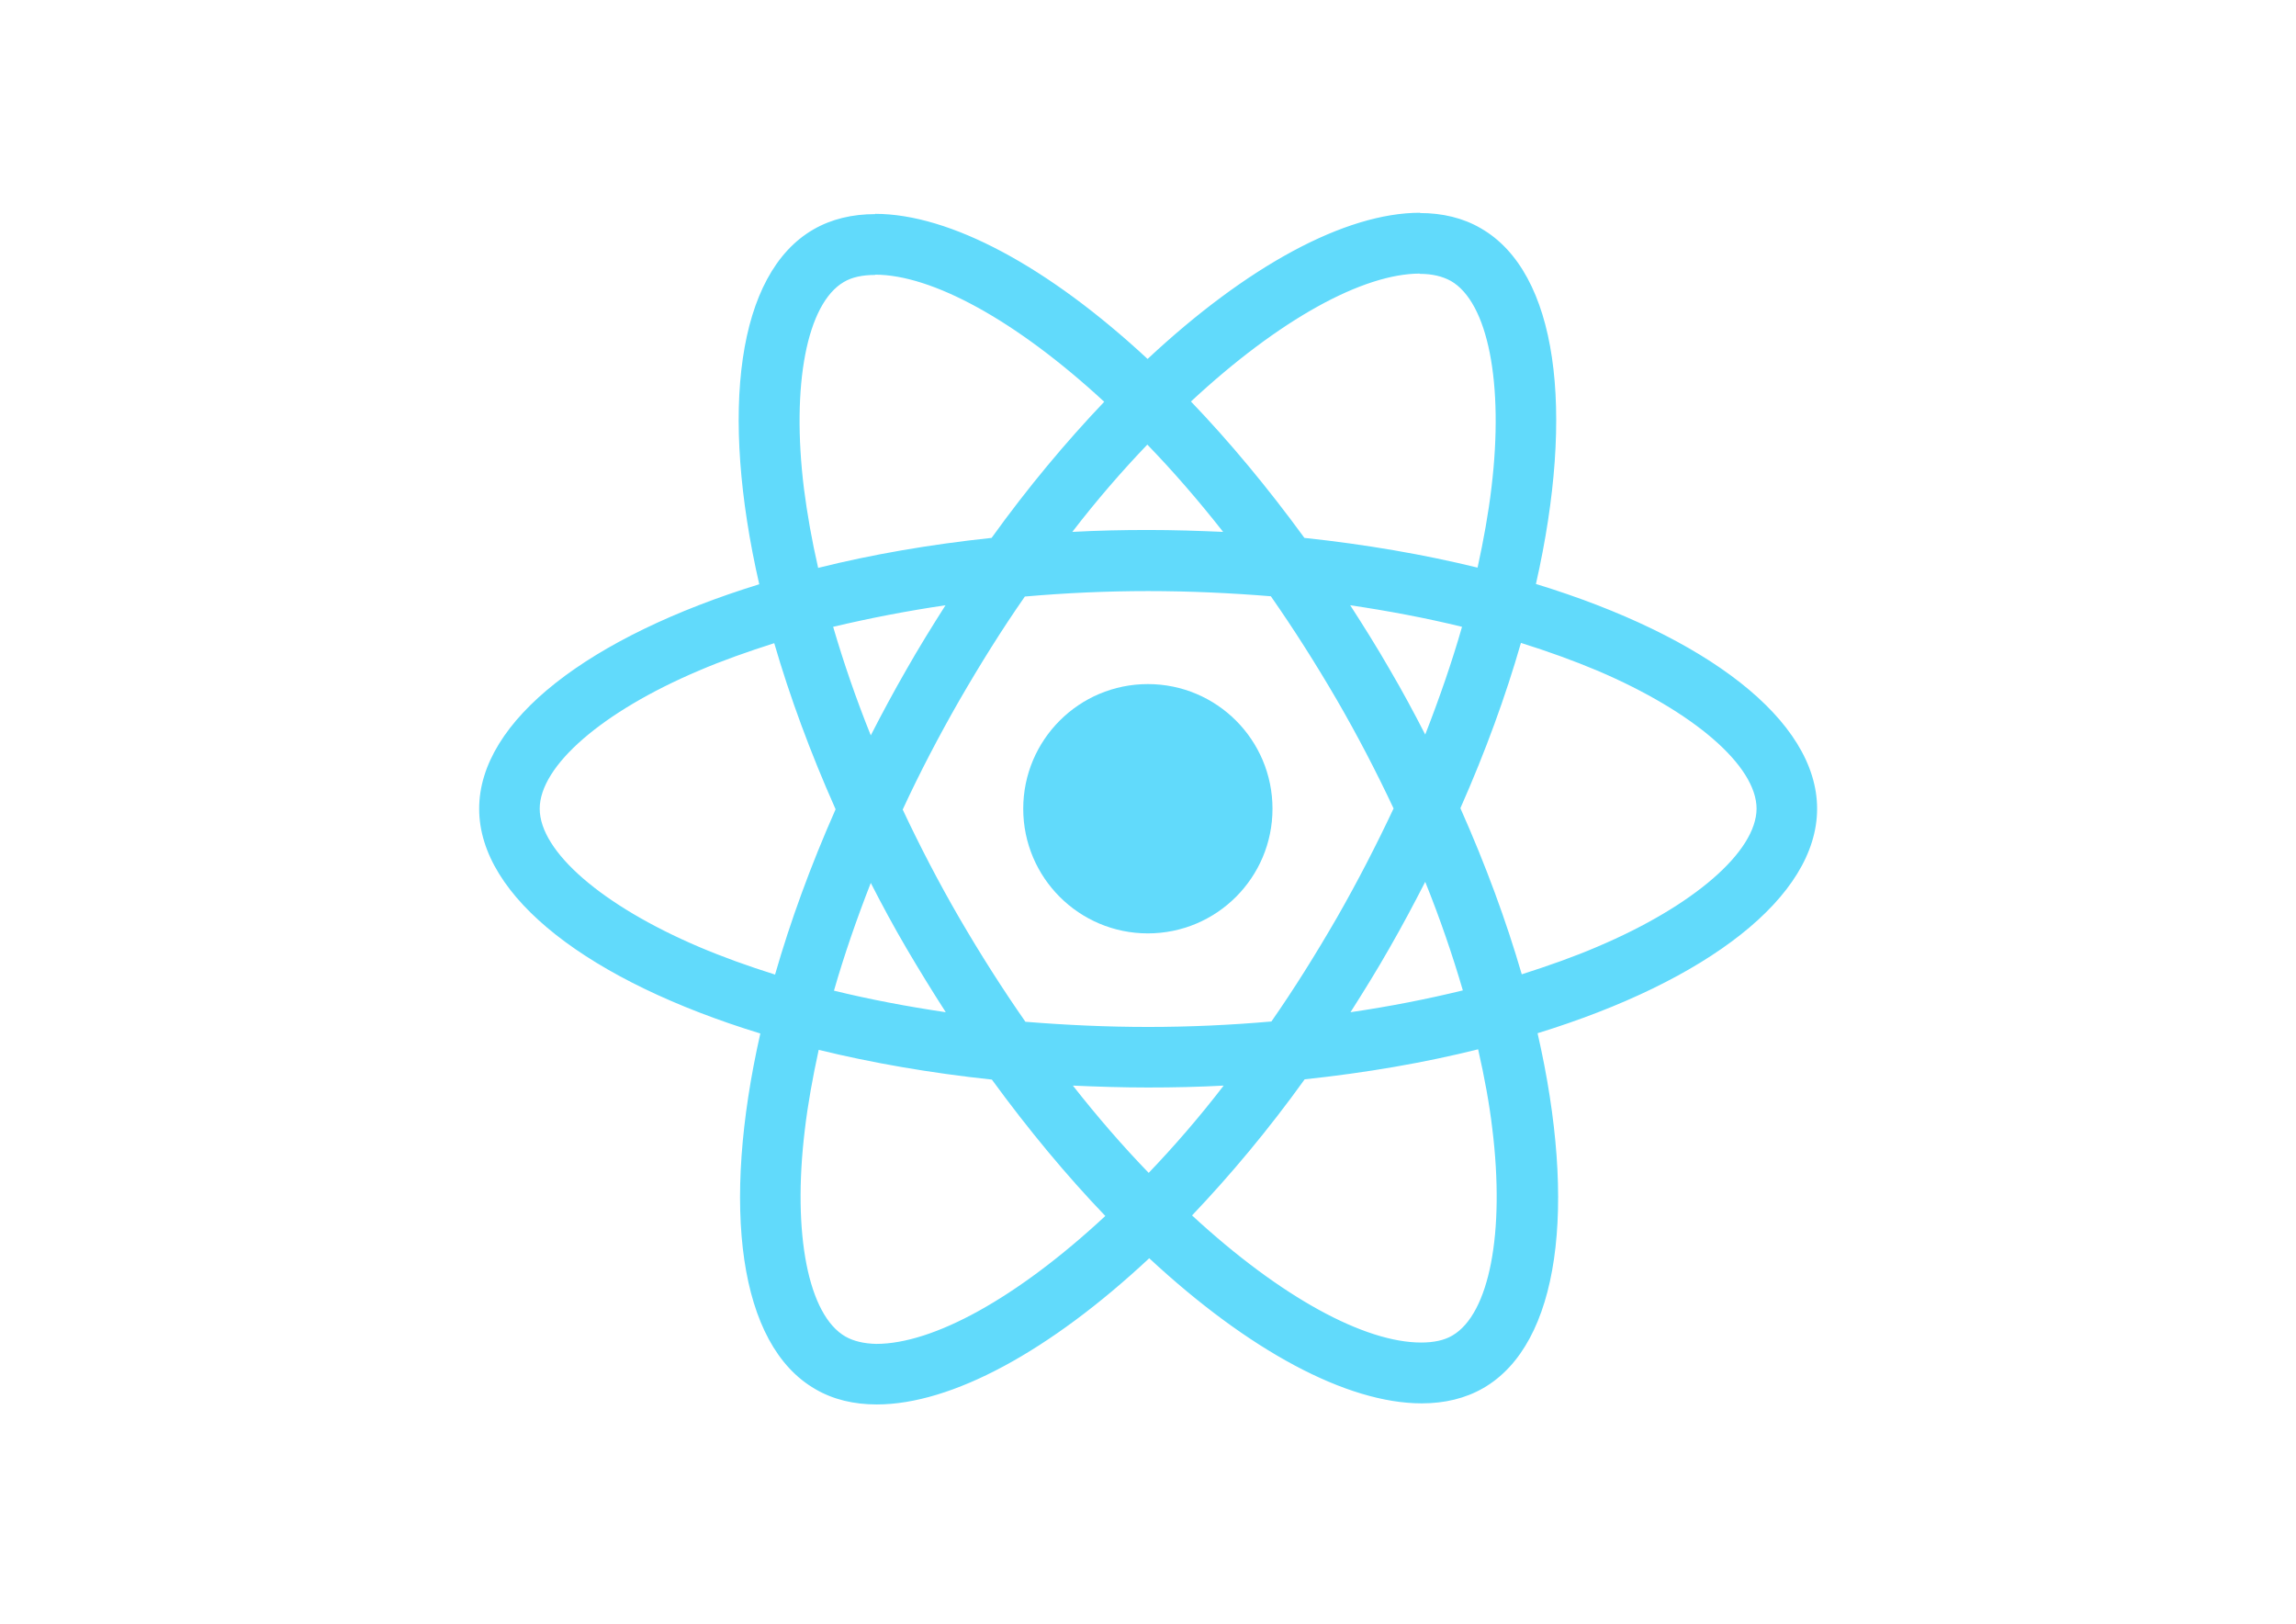
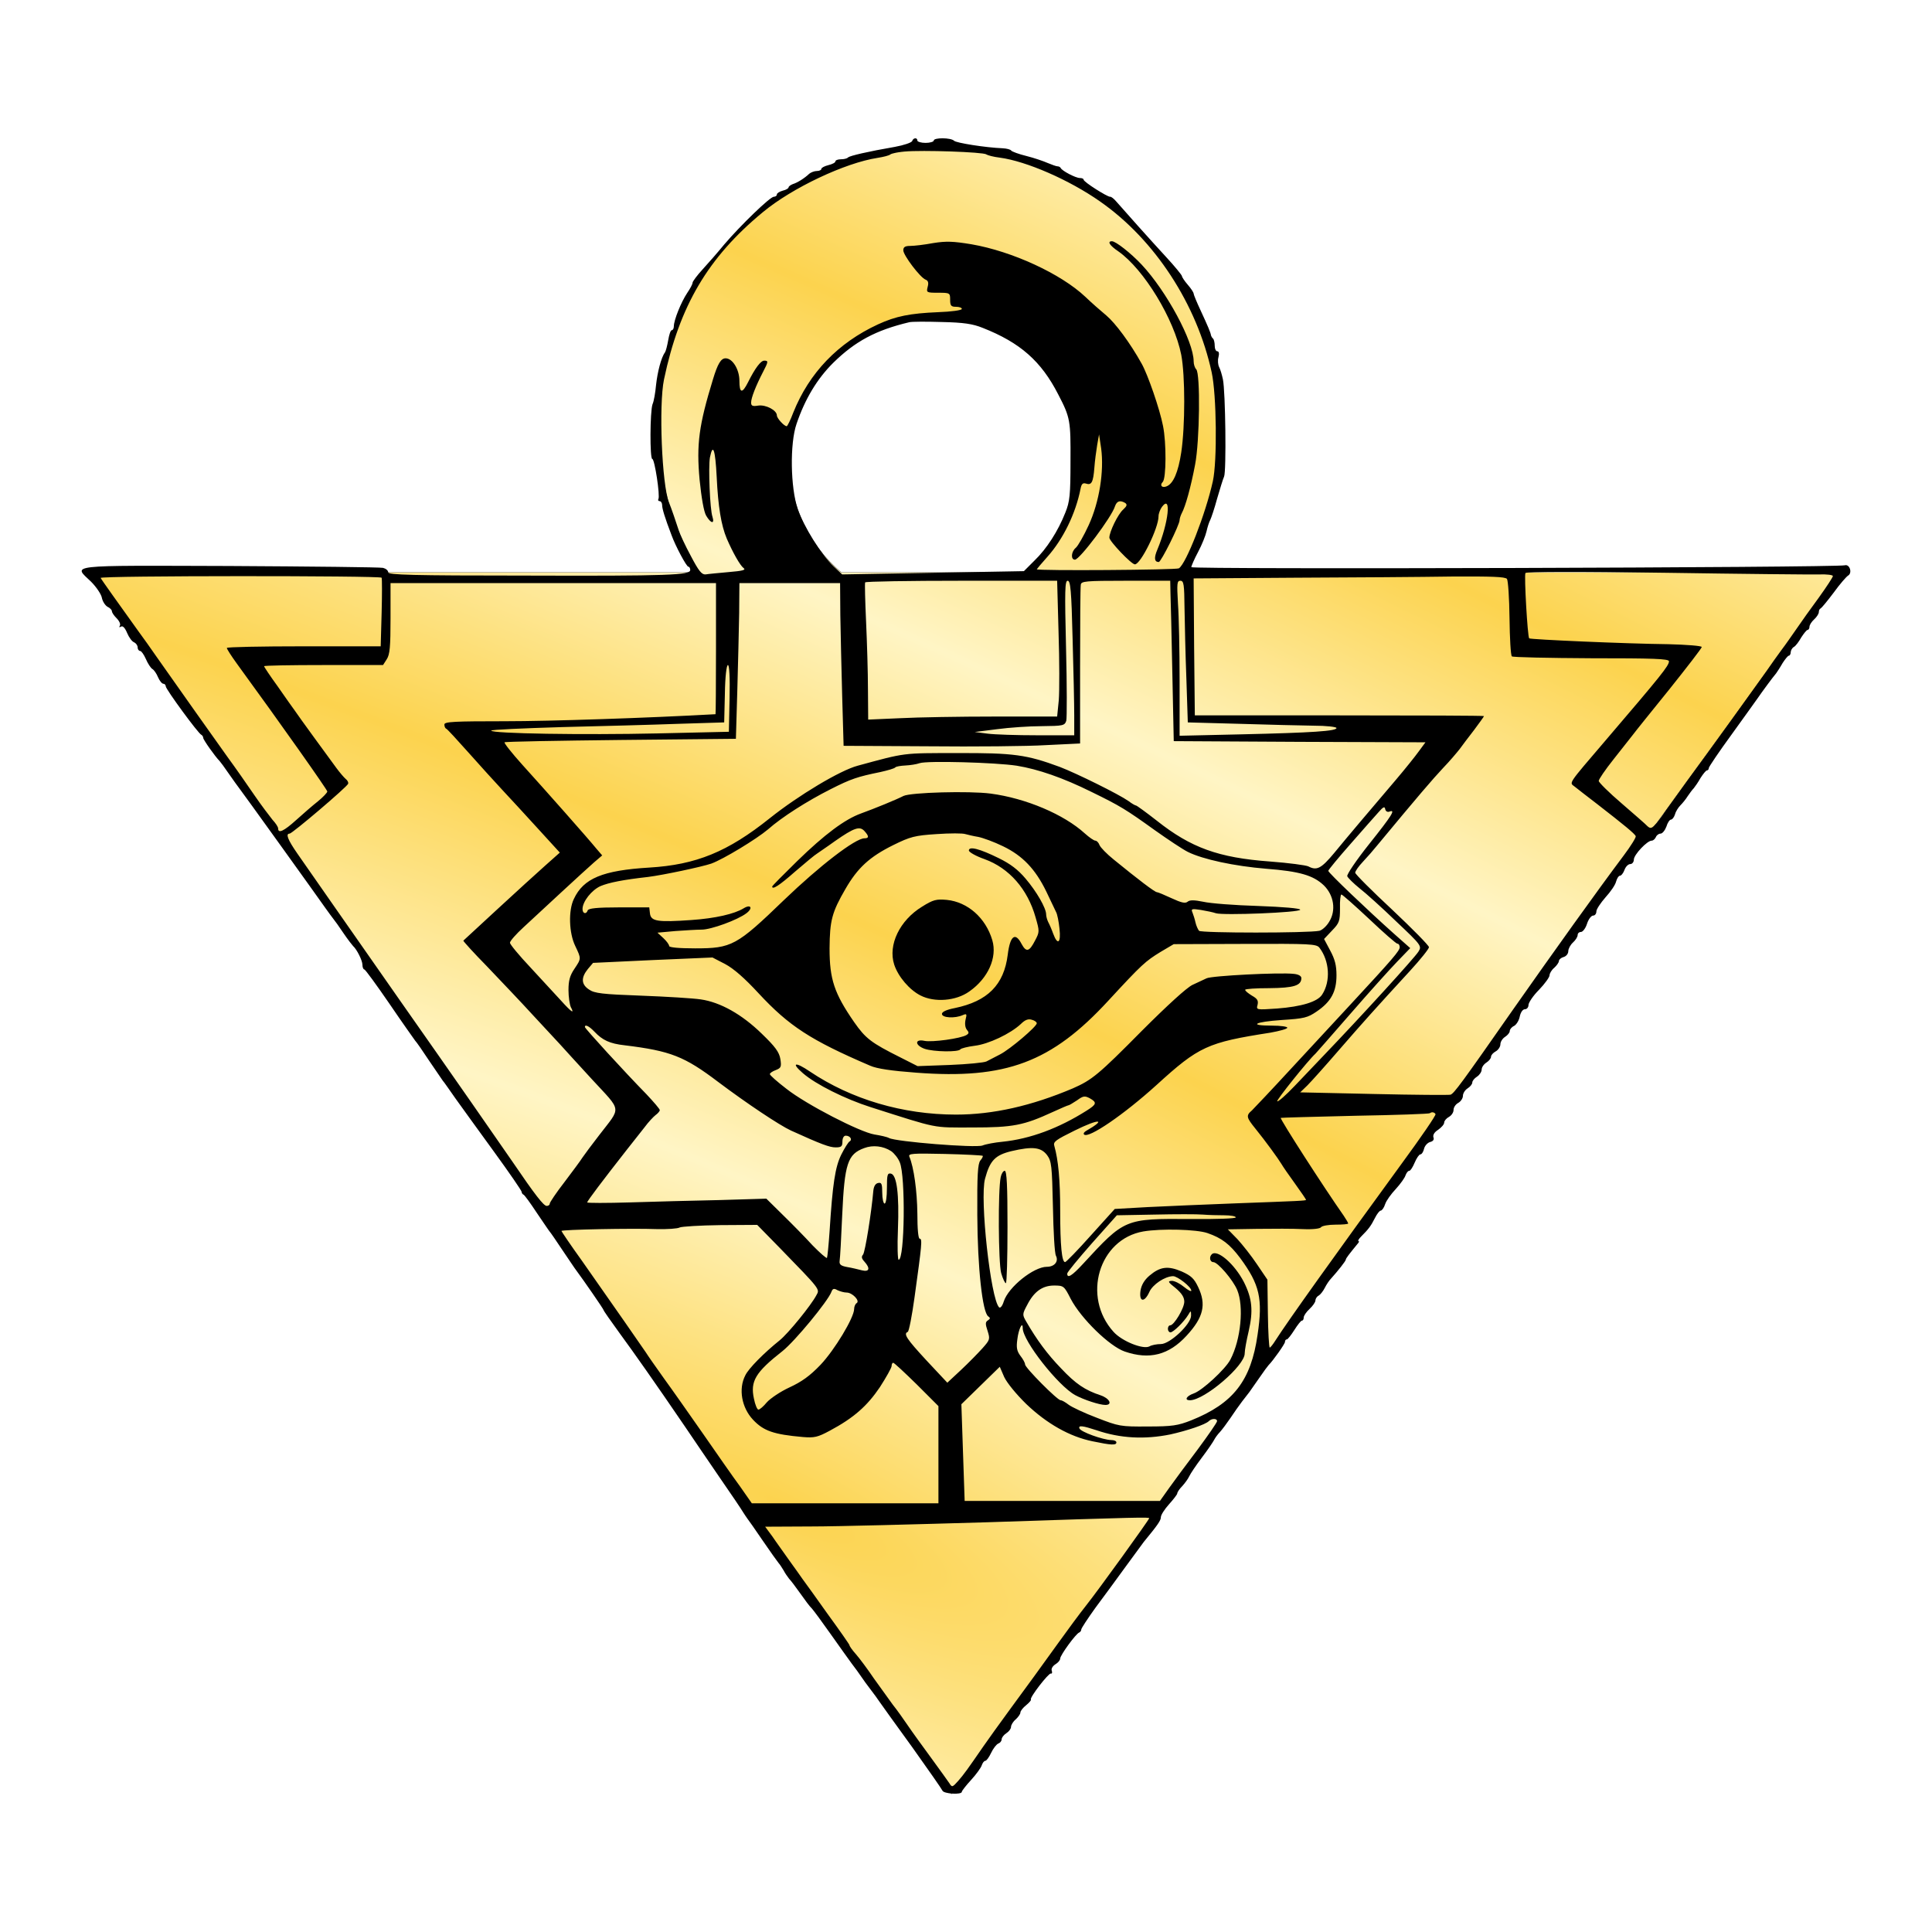
- <svg xmlns="http://www.w3.org/2000/svg" viewBox="0 0 841.9 595.3">
-   <g fill="#61DAFB">
-     <path d="M666.3 296.5c0-32.5-40.7-63.3-103.1-82.4 14.4-63.6 8-114.2-20.2-130.4-6.5-3.8-14.1-5.6-22.4-5.6v22.3c4.6 0 8.3.9 11.4 2.6 13.6 7.8 19.5 37.5 14.9 75.7-1.1 9.4-2.9 19.3-5.1 29.4-19.6-4.8-41-8.5-63.5-10.9-13.5-18.5-27.5-35.3-41.6-50 32.6-30.3 63.2-46.9 84-46.9V78c-27.5 0-63.5 19.6-99.9 53.6-36.4-33.8-72.4-53.2-99.9-53.2v22.3c20.7 0 51.4 16.5 84 46.6-14 14.7-28 31.4-41.3 49.9-22.6 2.4-44 6.1-63.6 11-2.3-10-4-19.7-5.2-29-4.7-38.2 1.1-67.9 14.6-75.8 3-1.8 6.9-2.6 11.5-2.6V78.5c-8.4 0-16 1.8-22.6 5.6-28.1 16.2-34.4 66.7-19.9 130.1-62.2 19.2-102.7 49.9-102.7 82.3 0 32.5 40.7 63.3 103.1 82.4-14.4 63.6-8 114.2 20.2 130.4 6.5 3.8 14.1 5.6 22.5 5.6 27.5 0 63.5-19.6 99.9-53.6 36.4 33.8 72.4 53.2 99.9 53.2 8.4 0 16-1.8 22.6-5.6 28.1-16.2 34.4-66.7 19.9-130.1 62-19.1 102.5-49.9 102.5-82.3zm-130.2-66.7c-3.7 12.9-8.3 26.2-13.5 39.5-4.1-8-8.4-16-13.1-24-4.6-8-9.5-15.8-14.4-23.4 14.2 2.1 27.9 4.7 41 7.9zm-45.8 106.5c-7.8 13.5-15.8 26.3-24.1 38.2-14.9 1.3-30 2-45.2 2-15.1 0-30.2-.7-45-1.9-8.3-11.9-16.4-24.6-24.2-38-7.6-13.1-14.5-26.4-20.8-39.8 6.2-13.4 13.2-26.8 20.7-39.9 7.8-13.5 15.8-26.3 24.1-38.2 14.9-1.3 30-2 45.2-2 15.1 0 30.2.7 45 1.9 8.3 11.9 16.4 24.6 24.2 38 7.6 13.1 14.5 26.4 20.8 39.8-6.3 13.4-13.2 26.8-20.7 39.9zm32.3-13c5.4 13.4 10 26.8 13.8 39.8-13.1 3.2-26.9 5.9-41.2 8 4.9-7.7 9.8-15.6 14.4-23.7 4.6-8 8.9-16.1 13-24.1zM421.2 430c-9.3-9.6-18.6-20.3-27.8-32 9 .4 18.2.7 27.5.7 9.4 0 18.7-.2 27.8-.7-9 11.7-18.3 22.4-27.5 32zm-74.4-58.9c-14.2-2.1-27.9-4.7-41-7.9 3.7-12.9 8.3-26.2 13.5-39.5 4.1 8 8.4 16 13.1 24 4.7 8 9.5 15.8 14.4 23.4zM420.7 163c9.3 9.6 18.6 20.3 27.8 32-9-.4-18.2-.7-27.5-.7-9.4 0-18.7.2-27.8.7 9-11.7 18.3-22.4 27.5-32zm-74 58.9c-4.9 7.7-9.8 15.6-14.4 23.7-4.6 8-8.9 16-13 24-5.4-13.4-10-26.8-13.8-39.8 13.1-3.1 26.9-5.8 41.2-7.9zm-90.5 125.2c-35.4-15.1-58.3-34.9-58.3-50.6 0-15.7 22.9-35.6 58.3-50.6 8.6-3.7 18-7 27.7-10.1 5.7 19.6 13.2 40 22.5 60.9-9.2 20.8-16.6 41.1-22.2 60.6-9.9-3.1-19.3-6.5-28-10.2zM310 490c-13.6-7.8-19.5-37.5-14.9-75.7 1.1-9.4 2.9-19.3 5.1-29.4 19.6 4.8 41 8.5 63.5 10.9 13.5 18.5 27.5 35.3 41.6 50-32.6 30.3-63.2 46.9-84 46.9-4.5-.1-8.3-1-11.3-2.7zm237.2-76.2c4.7 38.2-1.1 67.9-14.6 75.8-3 1.8-6.9 2.6-11.5 2.6-20.7 0-51.4-16.5-84-46.6 14-14.7 28-31.4 41.3-49.9 22.6-2.4 44-6.1 63.6-11 2.3 10.1 4.1 19.8 5.2 29.1zm38.5-66.7c-8.6 3.7-18 7-27.7 10.1-5.7-19.6-13.2-40-22.5-60.9 9.2-20.8 16.6-41.1 22.2-60.6 9.9 3.1 19.3 6.5 28.1 10.2 35.4 15.1 58.3 34.9 58.3 50.6-.1 15.7-23 35.6-58.4 50.6zM320.8 78.4z" />
-     <circle cx="420.9" cy="296.5" r="45.7" />
-     <path d="M520.5 78.1z" />
+ <svg xmlns="http://www.w3.org/2000/svg" viewBox="0 0 500 500">
+   <defs>
+     <radialGradient gradientUnits="userSpaceOnUse" cx="-3612.173" cy="2773.005" r="3729.994" id="gradient-0" gradientTransform="matrix(0.137809, 0.290003, -1.176615, 0.559123, 6753.036, 735.6102)" spreadMethod="reflect">
+       <stop offset="0" style="stop-color: rgba(252, 211, 78, 1)" />
+       <stop offset="1" style="stop-color: rgb(255, 245, 197);" />
+     </radialGradient>
+   </defs>
+   <g transform="matrix(0.060597, 0, 0, -0.060597, 20.47461, 464.1892)" fill="#000000" stroke="none" style="">
+     <path d="M 55.158 5215.229 L 2649.758 5215.229 C 2537.492 5396.195 2472.109 5609.324 2472.109 5835.969 C 2472.109 6163.279 2608.881 6462.056 2825.493 6677.166 C 3043.606 6890.741 3346.376 7025.434 3678.208 7025.434 C 4010.04 7025.434 4312.86 6890.691 4530.956 6677.133 C 4639.493 6569.685 4728.359 6440.751 4789.484 6299.061 C 4819.832 6228.117 4843.678 6152.866 4859.785 6075.7 C 4867.788 6037.134 4873.944 5997.446 4878.086 5957.592 C 4880.132 5937.674 4881.7 5917.31 4882.756 5897.127 C 4883.251 5887.044 4883.647 5876.763 4883.928 5866.631 C 4884.175 5856.383 4884.307 5836.365 4884.307 5836.365 L 4884.307 5836.051 C 4883.796 5609.275 4818.38 5396.244 4706.229 5215.229 L 7515.147 5215.229 L 3725.471 -1.448 L 55.158 5215.229 Z M 3650.467 6303.649 C 3310.368 6303.649 3034.678 6027.959 3034.678 5687.859 C 3034.678 5497.982 3120.606 5328.188 3255.695 5215.229 L 4045.239 5215.229 C 4180.329 5328.188 4266.257 5497.982 4266.257 5687.859 C 4266.257 6027.959 3990.567 6303.649 3650.467 6303.649 Z" style="stroke: rgb(0, 0, 0); paint-order: fill; fill-rule: evenodd; fill: url(#gradient-0);" />
+     <path d="M 3558 7058 C 3555 7051 3522 7040 3484 7033 C 3368 7013 3292 6995 3284 6988 C 3280 6983 3266 6980 3253 6980 C 3241 6980 3230 6976 3230 6971 C 3230 6966 3217 6959 3200 6955 C 3184 6951 3170 6944 3170 6939 C 3170 6934 3161 6930 3151 6930 C 3140 6930 3125 6924 3118 6918 C 3098 6899 3068 6880 3048 6874 C 3038 6870 3030 6864 3030 6860 C 3030 6856 3019 6849 3005 6846 C 2991 6842 2980 6835 2980 6830 C 2980 6824 2974 6820 2967 6820 C 2951 6820 2824 6697 2755 6616 C 2728 6583 2686 6535 2663 6510 C 2639 6484 2620 6458 2620 6453 C 2620 6447 2610 6428 2597 6409 C 2571 6370 2540 6293 2540 6267 C 2540 6258 2536 6250 2531 6250 C 2526 6250 2520 6231 2516 6208 C 2512 6185 2506 6161 2502 6155 C 2486 6134 2470 6071 2464 6016 C 2461 5984 2455 5947 2449 5934 C 2438 5903 2437 5700 2448 5700 C 2458 5700 2482 5542 2474 5529 C 2471 5524 2474 5520 2479 5520 C 2485 5520 2490 5512 2490 5503 C 2490 5488 2501 5451 2530 5375 C 2547 5328 2594 5240 2602 5240 C 2606 5240 2610 5234 2610 5226 C 2610 5204 2522 5200 1903 5202 C 1421 5202 1320 5205 1320 5216 C 1320 5224 1310 5232 1298 5235 C 1285 5238 990 5241 642 5243 C -64 5245 -26 5250 51 5176 C 73 5154 94 5123 97 5108 C 100 5092 111 5075 121 5069 C 132 5064 140 5055 140 5050 C 140 5044 149 5031 160 5020 C 172 5008 178 4994 174 4988 C 170 4981 171 4980 179 4984 C 186 4989 196 4979 205 4957 C 213 4938 226 4920 235 4917 C 243 4913 250 4904 250 4895 C 250 4887 255 4880 261 4880 C 266 4880 277 4864 285 4846 C 293 4827 306 4807 313 4803 C 320 4799 331 4783 337 4768 C 344 4752 354 4740 360 4740 C 365 4740 370 4735 370 4729 C 370 4717 509 4527 522 4522 C 526 4520 530 4514 530 4509 C 530 4501 581 4429 600 4410 C 603 4407 621 4383 640 4355 C 659 4328 678 4301 683 4295 C 693 4283 1020 3828 1052 3782 C 1065 3764 1080 3743 1085 3737 C 1091 3730 1111 3702 1129 3675 C 1148 3647 1167 3623 1170 3620 C 1186 3606 1210 3558 1210 3540 C 1210 3529 1214 3520 1218 3520 C 1222 3520 1270 3454 1325 3374 C 1380 3293 1430 3223 1435 3216 C 1441 3210 1468 3171 1495 3130 C 1523 3089 1549 3051 1553 3045 C 1558 3040 1582 3005 1608 2968 C 1634 2932 1708 2829 1773 2740 C 1837 2652 1890 2575 1890 2570 C 1890 2566 1893 2560 1898 2558 C 1902 2557 1928 2521 1955 2480 C 1983 2439 2007 2403 2010 2400 C 2013 2397 2038 2361 2065 2320 C 2093 2279 2118 2241 2123 2235 C 2155 2192 2240 2069 2240 2065 C 2240 2062 2271 2018 2308 1967 C 2371 1881 2457 1759 2590 1564 C 2620 1519 2686 1423 2735 1351 C 2785 1279 2830 1212 2835 1203 C 2841 1194 2849 1181 2853 1176 C 2858 1170 2888 1127 2920 1080 C 2952 1033 2983 990 2988 984 C 2993 979 3002 964 3009 953 C 3015 941 3026 926 3032 918 C 3039 911 3061 882 3080 855 C 3099 828 3121 798 3130 790 C 3138 781 3174 732 3210 681 C 3246 630 3286 574 3300 555 C 3314 537 3332 512 3340 500 C 3348 488 3366 463 3380 445 C 3394 427 3412 402 3420 390 C 3428 378 3491 291 3559 197 C 3626 103 3684 20 3687 13 C 3692 -1 3770 -6 3770 8 C 3770 12 3788 35 3810 59 C 3832 83 3852 111 3855 121 C 3859 132 3865 140 3870 140 C 3875 140 3886 155 3895 174 C 3904 193 3918 211 3926 214 C 3934 217 3940 225 3940 232 C 3940 239 3949 251 3960 258 C 3971 265 3980 277 3980 285 C 3980 293 3989 308 4000 317 C 4011 327 4020 340 4020 346 C 4020 353 4031 367 4045 378 C 4058 389 4067 399 4065 402 C 4058 409 4140 515 4150 513 C 4155 511 4157 517 4154 525 C 4151 533 4157 544 4169 552 C 4181 559 4190 570 4190 577 C 4190 591 4257 683 4271 688 C 4276 690 4280 696 4280 701 C 4280 706 4307 747 4340 793 C 4374 838 4432 918 4470 970 C 4508 1022 4543 1070 4547 1075 C 4608 1149 4620 1167 4620 1181 C 4620 1190 4636 1215 4655 1236 C 4674 1257 4690 1278 4690 1282 C 4690 1287 4699 1301 4711 1313 C 4722 1325 4736 1344 4741 1355 C 4746 1366 4770 1402 4795 1435 C 4820 1468 4843 1502 4847 1510 C 4851 1518 4862 1534 4872 1544 C 4882 1555 4902 1582 4917 1604 C 4932 1627 4955 1659 4967 1675 C 4980 1692 4994 1710 4998 1715 C 5002 1721 5021 1748 5040 1775 C 5059 1803 5077 1827 5080 1830 C 5100 1850 5150 1921 5150 1929 C 5150 1935 5153 1940 5158 1940 C 5162 1940 5176 1958 5190 1980 C 5204 2002 5218 2020 5222 2020 C 5227 2020 5230 2026 5230 2033 C 5230 2041 5241 2057 5255 2070 C 5269 2083 5280 2099 5280 2106 C 5280 2113 5286 2123 5294 2127 C 5301 2131 5313 2146 5320 2160 C 5327 2174 5339 2192 5347 2200 C 5375 2231 5410 2275 5410 2281 C 5410 2286 5424 2304 5460 2348 C 5466 2354 5468 2360 5464 2360 C 5460 2360 5465 2369 5476 2380 C 5506 2410 5517 2424 5534 2458 C 5543 2476 5554 2490 5559 2490 C 5564 2490 5573 2502 5578 2518 C 5583 2533 5604 2562 5624 2583 C 5643 2604 5662 2630 5665 2641 C 5669 2651 5675 2660 5681 2660 C 5686 2660 5696 2676 5704 2695 C 5712 2714 5723 2730 5728 2730 C 5734 2730 5741 2741 5744 2754 C 5747 2767 5759 2780 5770 2783 C 5783 2786 5788 2794 5784 2803 C 5781 2813 5788 2825 5804 2835 C 5818 2845 5830 2858 5830 2866 C 5830 2873 5839 2884 5850 2890 C 5861 2896 5870 2909 5870 2920 C 5870 2931 5879 2944 5890 2950 C 5901 2956 5910 2970 5910 2980 C 5910 2991 5919 3005 5930 3012 C 5941 3019 5950 3030 5950 3037 C 5950 3044 5959 3055 5970 3062 C 5981 3069 5990 3083 5990 3092 C 5990 3102 5999 3115 6010 3122 C 6021 3129 6030 3140 6030 3147 C 6030 3154 6039 3164 6050 3170 C 6061 3176 6070 3190 6070 3200 C 6070 3211 6079 3225 6090 3232 C 6101 3239 6110 3250 6110 3257 C 6110 3264 6118 3274 6129 3279 C 6139 3285 6150 3303 6153 3320 C 6157 3338 6166 3350 6175 3350 C 6183 3350 6190 3358 6190 3368 C 6190 3378 6210 3408 6235 3433 C 6260 3459 6280 3487 6280 3495 C 6280 3503 6289 3518 6300 3527 C 6311 3537 6320 3550 6320 3556 C 6320 3562 6329 3570 6340 3573 C 6351 3576 6360 3587 6360 3598 C 6360 3608 6369 3625 6380 3635 C 6391 3645 6400 3659 6400 3667 C 6400 3674 6406 3680 6414 3680 C 6422 3680 6434 3696 6440 3715 C 6446 3734 6458 3750 6466 3750 C 6474 3750 6480 3758 6480 3768 C 6480 3777 6498 3804 6519 3828 C 6540 3851 6561 3881 6564 3895 C 6568 3909 6575 3920 6580 3920 C 6586 3920 6595 3931 6600 3945 C 6605 3959 6616 3970 6625 3970 C 6633 3970 6640 3979 6640 3989 C 6640 4010 6697 4070 6716 4070 C 6723 4070 6730 4077 6734 4085 C 6737 4093 6746 4100 6754 4100 C 6762 4100 6773 4114 6779 4130 C 6784 4147 6793 4160 6799 4160 C 6804 4160 6812 4170 6816 4183 C 6819 4195 6830 4212 6839 4221 C 6848 4230 6862 4247 6870 4260 C 6878 4272 6890 4288 6896 4294 C 6901 4300 6915 4320 6925 4338 C 6936 4355 6948 4370 6952 4370 C 6956 4370 6960 4374 6960 4380 C 6960 4385 7004 4450 7058 4524 C 7111 4598 7162 4668 7170 4680 C 7185 4702 7231 4765 7248 4785 C 7252 4791 7265 4810 7275 4828 C 7286 4845 7298 4860 7302 4860 C 7306 4860 7310 4867 7310 4875 C 7310 4882 7316 4893 7323 4897 C 7331 4901 7345 4920 7355 4938 C 7366 4955 7378 4970 7382 4970 C 7386 4970 7390 4976 7390 4983 C 7390 4991 7399 5005 7410 5015 C 7421 5025 7430 5039 7430 5046 C 7430 5053 7433 5060 7438 5062 C 7442 5064 7467 5094 7494 5130 C 7520 5166 7548 5198 7555 5202 C 7574 5213 7562 5252 7541 5246 C 7505 5236 4750 5228 4750 5238 C 4750 5243 4763 5273 4779 5303 C 4795 5333 4811 5373 4815 5391 C 4819 5409 4826 5431 4831 5440 C 4835 5448 4849 5489 4860 5530 C 4872 5571 4885 5614 4890 5625 C 4900 5648 4896 5987 4885 6040 C 4881 6059 4874 6083 4869 6092 C 4864 6102 4862 6121 4866 6135 C 4870 6150 4868 6160 4861 6160 C 4855 6160 4850 6170 4850 6183 C 4850 6196 4847 6210 4843 6214 C 4838 6218 4835 6225 4834 6228 C 4833 6239 4820 6269 4789 6336 C 4773 6370 4760 6402 4760 6406 C 4760 6411 4749 6428 4735 6444 C 4721 6460 4710 6477 4710 6481 C 4710 6485 4680 6522 4643 6562 C 4572 6639 4465 6759 4431 6798 C 4420 6811 4408 6821 4403 6820 C 4392 6819 4290 6883 4290 6893 C 4290 6897 4283 6900 4274 6900 C 4256 6900 4197 6931 4192 6943 C 4190 6947 4184 6950 4178 6950 C 4173 6950 4154 6957 4137 6964 C 4119 6972 4078 6986 4046 6994 C 4013 7002 3984 7013 3981 7017 C 3978 7022 3962 7026 3945 7027 C 3870 7030 3746 7050 3737 7059 C 3723 7073 3650 7073 3650 7060 C 3650 7055 3634 7050 3615 7050 C 3596 7050 3580 7055 3580 7060 C 3580 7074 3562 7072 3558 7058 Z M 3874 7001 C 3880 6997 3906 6990 3932 6987 C 4045 6972 4229 6892 4360 6800 C 4594 6637 4774 6361 4837 6070 C 4858 5974 4861 5691 4842 5605 C 4811 5465 4728 5253 4697 5233 C 4685 5226 4090 5222 4090 5229 C 4090 5230 4111 5255 4136 5283 C 4202 5357 4256 5466 4277 5573 C 4281 5594 4287 5599 4300 5595 C 4324 5587 4331 5600 4336 5663 C 4338 5692 4344 5735 4348 5760 L 4356 5805 L 4365 5745 C 4378 5647 4357 5516 4312 5418 C 4291 5372 4266 5329 4257 5321 C 4237 5305 4234 5270 4253 5270 C 4273 5270 4410 5452 4424 5498 C 4432 5521 4446 5525 4468 5512 C 4477 5505 4475 5499 4459 5484 C 4437 5465 4400 5389 4400 5364 C 4400 5349 4494 5250 4509 5250 C 4534 5250 4610 5405 4610 5455 C 4610 5467 4617 5485 4625 5496 C 4666 5550 4653 5428 4605 5313 C 4590 5278 4592 5260 4611 5260 C 4621 5260 4700 5419 4700 5439 C 4700 5445 4704 5458 4709 5468 C 4725 5497 4748 5580 4766 5675 C 4786 5778 4789 6065 4771 6083 C 4765 6089 4760 6104 4760 6117 C 4760 6202 4644 6417 4538 6530 C 4491 6580 4427 6630 4411 6630 C 4390 6630 4401 6612 4438 6587 C 4548 6510 4677 6297 4707 6145 C 4724 6056 4724 5841 4707 5728 C 4694 5643 4673 5594 4644 5583 C 4624 5575 4614 5588 4628 5602 C 4643 5617 4644 5770 4629 5842 C 4615 5914 4564 6061 4538 6107 C 4488 6197 4425 6281 4387 6313 C 4364 6332 4323 6368 4297 6393 C 4193 6491 3985 6587 3811 6617 C 3732 6630 3703 6631 3647 6622 C 3610 6615 3566 6610 3550 6610 C 3527 6610 3520 6605 3520 6591 C 3520 6570 3592 6475 3615 6466 C 3626 6462 3629 6453 3624 6435 C 3618 6411 3619 6410 3669 6410 C 3719 6410 3720 6409 3720 6380 C 3720 6355 3724 6350 3745 6350 C 3759 6350 3770 6346 3770 6341 C 3770 6335 3724 6329 3668 6327 C 3549 6322 3488 6310 3412 6275 C 3241 6196 3118 6068 3050 5898 C 3038 5866 3025 5840 3022 5840 C 3011 5840 2980 5874 2980 5886 C 2980 5908 2933 5933 2900 5928 C 2876 5924 2870 5927 2870 5941 C 2870 5961 2890 6012 2921 6072 C 2944 6116 2944 6120 2926 6120 C 2911 6120 2887 6088 2857 6028 C 2832 5978 2820 5980 2820 6034 C 2820 6082 2791 6130 2761 6130 C 2741 6130 2727 6106 2707 6040 C 2647 5844 2636 5763 2650 5611 C 2658 5533 2668 5475 2678 5458 C 2698 5424 2715 5421 2705 5453 C 2694 5484 2687 5665 2694 5706 C 2707 5771 2717 5740 2723 5623 C 2729 5497 2742 5417 2766 5360 C 2792 5300 2823 5245 2838 5234 C 2849 5226 2834 5222 2774 5217 C 2731 5213 2686 5209 2675 5207 C 2659 5206 2646 5222 2613 5285 C 2589 5329 2566 5379 2561 5395 C 2549 5432 2530 5488 2519 5515 C 2489 5591 2475 5930 2498 6040 C 2564 6354 2686 6561 2920 6754 C 3045 6858 3272 6965 3410 6986 C 3435 6990 3460 6996 3465 7001 C 3471 7005 3498 7011 3525 7013 C 3600 7020 3862 7011 3874 7001 Z M 3859 6260 C 4019 6197 4109 6118 4182 5975 C 4233 5877 4235 5864 4234 5690 C 4234 5546 4231 5518 4212 5471 C 4181 5392 4132 5316 4080 5266 L 4035 5221 L 3647 5214 L 3259 5207 L 3223 5241 C 3169 5292 3095 5411 3069 5487 C 3038 5578 3035 5766 3064 5850 C 3100 5956 3152 6043 3222 6112 C 3314 6202 3402 6250 3545 6284 C 3556 6287 3619 6287 3685 6285 C 3778 6283 3817 6277 3859 6260 Z M 7433 5207 C 7464 5208 7490 5205 7490 5200 C 7490 5195 7463 5154 7430 5108 C 7396 5062 7354 5003 7335 4975 C 7316 4948 7288 4907 7271 4885 C 7255 4863 7226 4823 7207 4795 C 7161 4730 6961 4452 6868 4326 C 6828 4271 6788 4215 6778 4201 C 6769 4187 6751 4162 6738 4146 C 6717 4122 6712 4120 6699 4131 C 6692 4139 6641 4183 6588 4229 C 6534 4275 6490 4319 6490 4325 C 6490 4332 6518 4373 6553 4417 C 6587 4460 6624 4507 6635 4521 C 6646 4536 6717 4624 6793 4718 C 6868 4812 6930 4892 6930 4897 C 6930 4902 6866 4907 6788 4909 C 6607 4911 6198 4929 6193 4934 C 6186 4941 6171 5203 6177 5213 C 6181 5219 6384 5220 6779 5214 C 7107 5209 7401 5206 7433 5207 Z M 1292 5193 C 1294 5188 1294 5121 1292 5043 L 1288 4900 L 959 4900 C 778 4900 630 4897 631 4893 C 631 4888 650 4859 673 4827 C 867 4561 1060 4287 1060 4280 C 1060 4275 1042 4256 1020 4238 C 997 4220 956 4184 927 4158 C 875 4111 850 4099 850 4122 C 850 4129 839 4145 826 4159 C 814 4174 778 4221 748 4265 C 718 4309 667 4382 634 4427 C 579 4504 425 4721 331 4855 C 308 4888 273 4938 252 4966 C 171 5079 95 5185 92 5192 C 87 5202 1288 5202 1292 5193 Z M 6098 5188 C 6103 5181 6108 5106 6109 5020 C 6110 4935 6114 4862 6119 4857 C 6123 4853 6276 4850 6458 4849 C 6721 4849 6790 4847 6790 4836 C 6790 4817 6756 4775 6520 4499 C 6355 4306 6364 4319 6387 4301 C 6398 4292 6442 4258 6485 4225 C 6597 4138 6645 4099 6648 4089 C 6650 4084 6627 4047 6597 4007 C 6483 3855 6297 3595 6125 3350 C 5905 3035 5872 2990 5857 2985 C 5850 2983 5703 2984 5530 2988 L 5215 2995 L 5246 3025 C 5263 3042 5323 3109 5380 3175 C 5485 3296 5537 3354 5685 3515 C 5729 3563 5765 3608 5765 3615 C 5765 3622 5694 3694 5608 3775 C 5521 3856 5450 3927 5450 3933 C 5450 3940 5465 3961 5483 3980 C 5501 3999 5529 4031 5545 4051 C 5719 4261 5781 4333 5825 4380 C 5854 4410 5885 4447 5896 4461 C 5906 4475 5934 4512 5958 4543 C 5981 4574 6000 4600 6000 4602 C 6000 4604 5722 4605 5383 4605 L 4765 4605 L 4762 4897 L 4760 5190 L 5197 5193 C 5438 5194 5737 5196 5861 5198 C 6033 5199 6090 5197 6098 5188 Z M 4183 4960 C 4187 4838 4187 4708 4184 4670 L 4177 4600 L 3910 4600 C 3763 4600 3582 4597 3507 4593 L 3370 4587 L 3369 4716 C 3369 4787 3365 4917 3361 5005 C 3357 5093 3355 5168 3357 5173 C 3359 5177 3545 5180 3769 5180 L 4177 5180 L 4183 4960 Z M 4243 4933 C 4247 4796 4250 4648 4250 4603 L 4250 4520 L 4093 4520 C 4006 4520 3910 4523 3880 4527 L 3825 4534 L 3920 4546 C 3972 4553 4059 4559 4112 4559 C 4202 4560 4209 4561 4216 4582 C 4219 4594 4219 4733 4215 4892 C 4209 5140 4210 5180 4222 5180 C 4234 5180 4238 5139 4243 4933 Z M 4661 5128 C 4662 5099 4666 4945 4669 4785 L 4675 4495 L 5212 4492 L 5750 4490 L 5722 4452 C 5707 4431 5663 4376 5623 4329 C 5509 4195 5419 4089 5360 4017 C 5305 3951 5286 3941 5250 3960 C 5240 3965 5166 3975 5085 3981 C 4866 3997 4748 4040 4603 4155 C 4557 4191 4517 4220 4514 4220 C 4511 4220 4496 4228 4482 4239 C 4439 4269 4261 4357 4188 4385 C 4047 4437 3992 4445 3750 4444 C 3514 4444 3531 4446 3325 4390 C 3250 4370 3073 4264 2950 4166 C 2770 4022 2635 3967 2435 3955 C 2236 3943 2154 3909 2113 3821 C 2089 3772 2092 3675 2119 3620 C 2145 3565 2145 3567 2115 3522 C 2096 3494 2090 3472 2090 3432 C 2090 3403 2095 3370 2100 3359 C 2117 3328 2103 3337 2058 3387 C 2034 3413 1976 3476 1928 3528 C 1879 3580 1840 3627 1840 3634 C 1840 3641 1866 3671 1899 3701 C 1931 3731 2004 3798 2061 3851 C 2118 3904 2181 3961 2199 3977 L 2234 4007 L 2209 4036 C 2175 4078 1990 4287 1893 4394 C 1848 4444 1814 4487 1817 4490 C 1819 4493 2043 4497 2313 4500 L 2805 4505 L 2811 4710 C 2814 4823 2818 4972 2819 5043 L 2820 5170 L 3035 5170 L 3250 5170 L 3251 5033 C 3252 4957 3256 4801 3259 4685 L 3265 4475 L 3625 4473 C 3823 4471 4050 4473 4130 4478 L 4275 4485 L 4275 4815 C 4275 4997 4276 5153 4278 5163 C 4280 5178 4297 5180 4470 5180 L 4660 5180 L 4661 5128 Z M 4721 5063 C 4722 4998 4725 4862 4729 4760 L 4735 4575 L 4955 4569 C 5076 4565 5219 4562 5273 4561 C 5326 4561 5370 4556 5370 4551 C 5370 4538 5269 4531 4963 4524 L 4700 4518 L 4700 4751 C 4700 4880 4697 5029 4693 5083 C 4688 5169 4689 5180 4703 5180 C 4718 5180 4720 5165 4721 5063 Z M 2720 4890 C 2720 4736 2719 4610 2718 4610 C 2430 4594 2013 4580 1818 4580 C 1602 4580 1560 4578 1560 4566 C 1560 4558 1563 4550 1568 4548 C 1572 4547 1615 4500 1664 4445 C 1713 4390 1778 4318 1809 4285 C 1840 4252 1907 4179 1959 4122 L 2053 4019 L 1989 3962 C 1954 3931 1862 3847 1785 3776 C 1708 3705 1643 3645 1641 3643 C 1639 3642 1684 3592 1742 3533 C 1799 3473 1888 3380 1938 3325 C 1989 3270 2041 3214 2054 3200 C 2066 3186 2128 3119 2190 3051 C 2320 2910 2316 2936 2221 2812 C 2190 2772 2158 2729 2150 2717 C 2142 2704 2107 2657 2073 2612 C 2038 2567 2010 2525 2010 2520 C 2010 2514 2004 2510 1997 2510 C 1984 2510 1948 2556 1850 2700 C 1804 2767 1592 3072 1372 3385 C 1189 3647 967 3964 932 4015 C 891 4074 881 4100 899 4100 C 910 4100 1144 4299 1149 4313 C 1151 4319 1146 4328 1138 4334 C 1131 4340 1113 4361 1099 4380 C 1085 4399 1042 4458 1004 4510 C 966 4562 928 4615 920 4627 C 912 4638 879 4684 848 4729 C 816 4773 790 4812 790 4815 C 790 4818 904 4820 1044 4820 L 1298 4820 L 1314 4845 C 1327 4865 1330 4898 1330 5020 L 1330 5170 L 2025 5170 L 2720 5170 L 2720 4890 Z M 2778 4678 L 2775 4535 L 2470 4528 C 2156 4521 1760 4527 1760 4540 C 1760 4544 1896 4550 2063 4555 C 2229 4559 2453 4565 2560 4569 L 2755 4575 L 2758 4698 C 2759 4770 2765 4820 2771 4820 C 2777 4820 2780 4767 2778 4678 Z M 4005 4390 C 4096 4375 4201 4339 4324 4278 C 4447 4218 4471 4203 4595 4114 C 4650 4075 4713 4033 4735 4022 C 4799 3990 4935 3961 5070 3950 C 5212 3939 5271 3922 5316 3879 C 5359 3837 5369 3772 5339 3724 C 5328 3705 5309 3688 5297 3685 C 5249 3675 4792 3675 4783 3685 C 4778 3691 4771 3707 4768 3720 C 4765 3734 4759 3753 4755 3763 C 4748 3779 4752 3780 4791 3774 C 4815 3770 4844 3764 4855 3760 C 4886 3750 5215 3763 5215 3775 C 5215 3781 5144 3787 5035 3791 C 4936 3794 4831 3802 4801 3809 C 4762 3817 4743 3817 4734 3809 C 4724 3801 4707 3805 4666 3824 C 4636 3838 4607 3850 4603 3850 C 4594 3850 4522 3905 4419 3989 C 4389 4013 4362 4041 4358 4051 C 4354 4062 4346 4070 4340 4070 C 4334 4070 4314 4084 4295 4101 C 4206 4182 4044 4251 3893 4271 C 3801 4283 3553 4276 3521 4261 C 3490 4245 3397 4207 3339 4186 C 3270 4161 3184 4097 3066 3982 C 3008 3925 2960 3877 2960 3874 C 2960 3859 2990 3878 3058 3938 C 3101 3975 3143 4010 3152 4015 C 3160 4021 3195 4044 3228 4068 C 3311 4126 3334 4133 3354 4111 C 3374 4089 3374 4080 3354 4080 C 3315 4080 3163 3963 3010 3816 C 2808 3621 2787 3610 2631 3610 C 2560 3610 2520 3614 2520 3620 C 2520 3626 2509 3641 2495 3654 L 2470 3677 L 2547 3684 C 2589 3687 2639 3690 2659 3690 C 2699 3690 2812 3731 2850 3760 C 2879 3782 2869 3800 2838 3781 C 2799 3757 2717 3738 2615 3731 C 2472 3721 2442 3725 2438 3759 L 2435 3785 L 2306 3785 C 2212 3785 2175 3781 2172 3772 C 2166 3754 2150 3758 2150 3778 C 2150 3810 2189 3859 2227 3876 C 2263 3891 2323 3903 2430 3915 C 2494 3923 2659 3958 2700 3972 C 2752 3991 2892 4076 2942 4118 C 3002 4171 3109 4239 3210 4290 C 3297 4334 3324 4343 3422 4363 C 3453 4370 3482 4378 3486 4383 C 3490 4387 3509 4390 3529 4391 C 3549 4392 3576 4396 3590 4401 C 3622 4412 3914 4404 4005 4390 Z M 5596 4194 C 5624 4205 5608 4179 5510 4056 C 5455 3987 5413 3925 5416 3918 C 5419 3911 5442 3888 5468 3867 C 5494 3847 5565 3783 5625 3725 C 5733 3623 5735 3620 5720 3596 C 5704 3570 5477 3321 5313 3150 C 5284 3120 5230 3063 5192 3023 C 5154 2983 5120 2953 5117 2957 C 5112 2961 5249 3132 5280 3160 C 5283 3163 5350 3239 5429 3330 C 5508 3421 5598 3521 5629 3553 L 5685 3611 L 5615 3673 C 5503 3773 5335 3933 5335 3941 C 5335 3945 5378 3997 5430 4056 C 5482 4115 5536 4177 5550 4192 C 5570 4215 5576 4217 5578 4205 C 5580 4195 5588 4191 5596 4194 Z M 3840 4086 C 3860 4082 3907 4065 3946 4046 C 4029 4006 4084 3949 4131 3852 C 4149 3815 4167 3777 4172 3766 C 4178 3756 4184 3723 4187 3694 C 4194 3633 4179 3621 4160 3673 C 4154 3690 4144 3713 4139 3722 C 4134 3732 4130 3747 4130 3755 C 4130 3782 4089 3853 4042 3908 C 4010 3946 3977 3971 3928 3995 C 3845 4036 3800 4047 3800 4028 C 3800 4021 3830 4004 3867 3991 C 3972 3953 4051 3863 4085 3742 C 4102 3683 4102 3680 4083 3644 C 4058 3595 4045 3592 4025 3629 C 3998 3681 3976 3664 3966 3583 C 3950 3454 3880 3384 3740 3355 C 3704 3348 3685 3339 3685 3330 C 3685 3313 3741 3310 3774 3325 C 3791 3332 3792 3330 3786 3306 C 3782 3289 3784 3272 3791 3263 C 3801 3251 3801 3247 3790 3240 C 3766 3225 3642 3208 3610 3215 C 3568 3224 3569 3196 3611 3181 C 3649 3168 3757 3166 3764 3179 C 3767 3183 3794 3190 3825 3194 C 3884 3201 3977 3245 4022 3287 C 4040 3305 4054 3310 4069 3305 C 4081 3302 4090 3295 4090 3290 C 4090 3276 3976 3179 3933 3157 C 3912 3146 3886 3133 3875 3127 C 3865 3122 3794 3115 3718 3112 L 3581 3107 L 3508 3144 C 3382 3207 3359 3225 3310 3295 C 3225 3418 3205 3478 3205 3610 C 3206 3729 3215 3764 3273 3864 C 3325 3954 3376 4001 3477 4051 C 3550 4087 3569 4092 3662 4098 C 3719 4102 3774 4102 3785 4098 C 3796 4095 3821 4089 3840 4086 Z M 5510 3735 C 5571 3677 5625 3630 5630 3630 C 5636 3630 5640 3623 5640 3615 C 5640 3600 5615 3570 5425 3365 C 5369 3305 5257 3183 5175 3095 C 5094 3007 5019 2928 5009 2918 C 4983 2896 4985 2888 5023 2841 C 5066 2788 5122 2711 5135 2689 C 5140 2680 5166 2642 5193 2605 C 5219 2569 5240 2538 5240 2536 C 5240 2532 5210 2531 4940 2521 C 4811 2516 4642 2509 4564 2505 L 4423 2497 L 4321 2384 C 4265 2321 4215 2270 4211 2270 C 4197 2270 4190 2340 4190 2490 C 4190 2620 4182 2706 4165 2766 C 4159 2784 4171 2792 4252 2832 C 4357 2884 4391 2882 4300 2830 C 4292 2825 4288 2819 4292 2815 C 4310 2796 4462 2900 4601 3026 C 4783 3192 4819 3208 5088 3250 C 5127 3257 5160 3266 5160 3271 C 5160 3276 5131 3280 5095 3280 C 4991 3280 5020 3296 5136 3304 C 5232 3310 5247 3314 5285 3340 C 5347 3382 5370 3425 5370 3495 C 5370 3538 5363 3564 5343 3601 L 5317 3650 L 5351 3686 C 5382 3718 5385 3726 5385 3781 C 5384 3813 5387 3840 5391 3840 C 5395 3840 5448 3793 5510 3735 Z M 5297 3613 C 5340 3557 5346 3470 5309 3413 C 5290 3382 5221 3361 5116 3353 C 5027 3347 5027 3347 5033 3369 C 5037 3387 5032 3395 5009 3408 C 4993 3418 4980 3428 4980 3433 C 4980 3437 5026 3440 5083 3440 C 5188 3441 5220 3451 5220 3483 C 5220 3492 5208 3499 5188 3501 C 5129 3508 4835 3493 4815 3482 C 4804 3477 4777 3464 4755 3454 C 4730 3442 4648 3367 4539 3258 C 4354 3071 4326 3048 4244 3012 C 4067 2937 3903 2900 3745 2900 C 3518 2900 3298 2965 3121 3084 C 3058 3127 3039 3122 3091 3077 C 3146 3029 3273 2966 3380 2932 C 3675 2838 3641 2845 3815 2845 C 3989 2845 4034 2854 4158 2911 C 4193 2927 4223 2940 4226 2940 C 4229 2940 4245 2950 4262 2961 C 4288 2980 4295 2981 4316 2970 C 4348 2952 4346 2944 4303 2917 C 4183 2841 4061 2796 3943 2784 C 3911 2781 3873 2774 3858 2768 C 3828 2757 3489 2784 3459 2800 C 3450 2805 3422 2811 3397 2815 C 3335 2825 3106 2943 3021 3010 C 2982 3040 2950 3068 2950 3073 C 2950 3077 2961 3085 2975 3090 C 2998 3099 3000 3104 2995 3137 C 2990 3167 2973 3190 2916 3245 C 2830 3329 2738 3380 2655 3392 C 2622 3397 2507 3404 2400 3408 C 2234 3414 2201 3418 2178 3434 C 2144 3456 2143 3485 2173 3522 L 2195 3548 L 2450 3560 L 2705 3571 L 2759 3543 C 2795 3524 2842 3483 2902 3418 C 3032 3278 3124 3218 3378 3109 C 3407 3096 3469 3087 3576 3079 C 3958 3050 4153 3123 4396 3387 C 4540 3543 4554 3555 4619 3595 L 4675 3628 L 4979 3629 C 5257 3630 5284 3629 5297 3613 Z M 2201 3254 C 2235 3218 2266 3203 2330 3196 C 2526 3172 2585 3149 2730 3039 C 2851 2948 2992 2854 3040 2832 C 3170 2773 3205 2760 3231 2760 C 3255 2760 3260 2764 3260 2785 C 3260 2800 3266 2810 3274 2810 C 3293 2810 3304 2793 3290 2785 C 3285 2782 3269 2757 3255 2729 C 3229 2676 3218 2605 3205 2400 C 3201 2342 3196 2292 3194 2288 C 3192 2285 3164 2309 3132 2342 C 3101 2376 3044 2434 3005 2472 L 2935 2541 L 2735 2535 C 2625 2533 2453 2528 2353 2525 C 2252 2522 2170 2522 2170 2525 C 2170 2531 2235 2617 2340 2751 C 2365 2782 2398 2825 2415 2846 C 2431 2868 2453 2891 2462 2898 C 2472 2905 2480 2915 2480 2919 C 2480 2924 2454 2954 2423 2987 C 2328 3084 2160 3268 2160 3274 C 2160 3287 2178 3278 2201 3254 Z M 5793 2902 C 5796 2898 5731 2803 5648 2690 C 5365 2302 5162 2018 5109 1935 C 5099 1919 5088 1905 5085 1905 C 5082 1905 5078 1970 5077 2050 L 5075 2195 L 5031 2260 C 5007 2296 4969 2344 4947 2368 L 4906 2410 L 5030 2412 C 5099 2413 5187 2413 5226 2411 C 5270 2409 5300 2413 5304 2419 C 5308 2425 5336 2430 5366 2430 C 5396 2430 5420 2432 5420 2435 C 5420 2438 5411 2453 5401 2468 C 5318 2586 5128 2881 5132 2886 C 5134 2887 5277 2891 5450 2895 C 5623 2898 5767 2903 5769 2906 C 5776 2912 5788 2911 5793 2902 Z M 3468 2744 C 3481 2735 3498 2714 3505 2696 C 3530 2637 3526 2280 3500 2280 C 3496 2280 3494 2337 3497 2408 C 3503 2561 3492 2643 3467 2648 C 3452 2651 3450 2643 3450 2586 C 3450 2549 3446 2520 3440 2520 C 3435 2520 3430 2541 3430 2566 C 3430 2604 3427 2611 3413 2608 C 3401 2606 3394 2594 3392 2575 C 3384 2482 3357 2313 3348 2302 C 3340 2293 3342 2285 3354 2272 C 3380 2243 3375 2227 3343 2235 C 3327 2239 3299 2246 3280 2249 C 3253 2254 3246 2260 3248 2275 C 3250 2286 3255 2374 3259 2470 C 3269 2691 3282 2731 3353 2757 C 3390 2771 3434 2766 3468 2744 Z M 4134 2727 C 4153 2701 4155 2683 4159 2507 C 4161 2401 4166 2307 4172 2297 C 4184 2273 4166 2250 4133 2250 C 4077 2250 3969 2164 3949 2102 C 3943 2082 3934 2072 3929 2077 C 3893 2113 3846 2541 3869 2626 C 3890 2704 3912 2727 3982 2744 C 4072 2765 4108 2761 4134 2727 Z M 3859 2724 C 3861 2722 3857 2713 3849 2704 C 3838 2690 3835 2642 3836 2471 C 3837 2246 3858 2054 3883 2038 C 3892 2032 3892 2028 3881 2021 C 3870 2014 3870 2006 3880 1976 C 3891 1941 3890 1938 3858 1902 C 3840 1882 3799 1840 3767 1810 L 3708 1755 L 3619 1850 C 3535 1941 3519 1964 3539 1972 C 3544 1974 3557 2040 3568 2120 C 3599 2344 3602 2370 3590 2370 C 3584 2370 3580 2410 3580 2478 C 3579 2573 3565 2675 3546 2720 C 3540 2734 3558 2735 3697 2732 C 3784 2730 3857 2726 3859 2724 Z M 4891 2470 C 4918 2470 4940 2466 4940 2461 C 4940 2456 4856 2453 4748 2454 C 4465 2456 4466 2456 4287 2262 C 4240 2211 4220 2199 4220 2221 C 4220 2227 4268 2285 4326 2351 L 4432 2470 L 4593 2473 C 4682 2475 4775 2475 4799 2473 C 4823 2471 4865 2470 4891 2470 Z M 2991 2332 C 3166 2152 3164 2155 3149 2129 C 3126 2085 3028 1965 2992 1936 C 2926 1883 2859 1816 2845 1786 C 2815 1728 2830 1648 2878 1597 C 2923 1549 2966 1534 3091 1523 C 3140 1519 3154 1522 3206 1550 C 3309 1605 3366 1656 3420 1736 C 3447 1778 3470 1819 3470 1826 C 3470 1834 3473 1840 3477 1840 C 3481 1840 3526 1798 3577 1748 L 3670 1655 L 3670 1448 L 3670 1240 L 3271 1240 L 2873 1240 L 2822 1313 C 2793 1352 2723 1453 2666 1535 C 2608 1618 2533 1725 2498 1773 C 2463 1822 2428 1872 2420 1885 C 2403 1910 2283 2083 2148 2275 C 2099 2343 2060 2401 2060 2403 C 2060 2409 2361 2415 2467 2411 C 2513 2410 2557 2413 2565 2418 C 2574 2422 2652 2427 2739 2428 L 2896 2429 L 2991 2332 Z M 4819 2394 C 4880 2373 4914 2347 4959 2287 C 5042 2174 5056 2114 5033 1960 C 5005 1763 4929 1666 4749 1594 C 4693 1572 4669 1568 4564 1568 C 4447 1567 4440 1569 4347 1605 C 4294 1625 4239 1651 4226 1661 C 4213 1671 4198 1680 4192 1680 C 4178 1680 4040 1819 4040 1833 C 4040 1840 4031 1856 4020 1870 C 4005 1890 4002 1905 4007 1940 C 4012 1984 4030 2020 4030 1988 C 4030 1934 4181 1742 4254 1702 C 4291 1682 4358 1660 4383 1660 C 4415 1660 4401 1688 4363 1701 C 4296 1723 4256 1750 4193 1817 C 4135 1877 4090 1938 4045 2016 C 4028 2045 4028 2048 4049 2087 C 4078 2144 4114 2170 4164 2170 C 4205 2170 4207 2168 4235 2113 C 4279 2029 4401 1910 4466 1888 C 4571 1852 4654 1873 4730 1956 C 4802 2034 4815 2089 4779 2164 C 4762 2200 4749 2212 4709 2230 C 4650 2255 4617 2251 4571 2212 C 4550 2194 4537 2173 4533 2148 C 4526 2099 4550 2096 4571 2143 C 4585 2174 4636 2209 4672 2210 C 4691 2210 4750 2164 4750 2148 C 4750 2143 4736 2150 4719 2164 C 4702 2178 4679 2190 4667 2190 C 4648 2189 4650 2185 4683 2159 C 4709 2137 4720 2120 4720 2101 C 4720 2073 4676 2000 4660 2000 C 4654 2000 4650 1993 4650 1985 C 4650 1977 4655 1970 4661 1970 C 4673 1970 4719 2015 4737 2045 C 4748 2064 4749 2064 4749 2042 C 4750 2006 4659 1920 4620 1920 C 4603 1920 4581 1916 4571 1910 C 4544 1896 4454 1932 4418 1972 C 4282 2122 4355 2368 4545 2401 C 4622 2414 4773 2410 4819 2394 Z M 3278 2140 C 3302 2140 3336 2105 3321 2095 C 3315 2092 3310 2080 3310 2070 C 3310 2033 3226 1894 3166 1831 C 3121 1784 3086 1759 3034 1735 C 2995 1717 2952 1688 2937 1671 C 2923 1654 2907 1640 2901 1640 C 2896 1640 2887 1661 2882 1687 C 2866 1761 2888 1799 3004 1890 C 3057 1932 3198 2103 3213 2143 C 3218 2157 3224 2159 3239 2150 C 3250 2145 3267 2140 3278 2140 Z M 4045 1664 C 4133 1580 4230 1525 4327 1505 C 4408 1488 4430 1487 4430 1500 C 4430 1506 4420 1510 4408 1510 C 4372 1511 4277 1545 4272 1560 C 4267 1574 4287 1571 4345 1552 C 4447 1517 4551 1512 4660 1534 C 4732 1550 4810 1576 4825 1591 C 4837 1603 4860 1603 4860 1591 C 4860 1585 4823 1532 4778 1471 C 4732 1410 4677 1336 4655 1305 L 4616 1250 L 4199 1250 L 3782 1250 L 3775 1456 L 3768 1663 L 3850 1743 L 3932 1823 L 3951 1779 C 3963 1754 4002 1706 4045 1664 Z M 4570 1176 C 4570 1170 4353 869 4298 800 C 4274 770 4221 698 4180 641 C 4079 501 4077 498 3980 366 C 3933 302 3880 228 3862 202 C 3793 102 3780 84 3755 55 C 3730 27 3728 26 3717 44 C 3710 54 3676 102 3640 151 C 3604 200 3559 262 3540 290 C 3521 318 3492 359 3475 380 C 3459 402 3423 452 3395 491 C 3368 531 3333 578 3318 595 C 3302 613 3290 630 3290 634 C 3290 637 3248 697 3197 767 C 3147 838 3098 905 3090 916 C 3082 928 3056 964 3033 996 C 3010 1029 2977 1074 2961 1098 L 2930 1140 L 3128 1141 C 3236 1141 3575 1150 3880 1159 C 4540 1181 4570 1181 4570 1176 Z" />
+     <path d="M3600 3788 c-95 -58 -146 -163 -119 -247 17 -52 65 -108 112 -132 60 -31 152 -24 209 17 80 56 120 145 98 219 -28 95 -105 163 -194 172 -45 4 -58 1 -106 -29z" />
+     <path d="M3936 2633 c-12 -56 -10 -367 2 -410 7 -24 16 -43 20 -43 4 0 7 108 7 240 0 176 -3 240 -12 240 -6 0 -14 -12 -17 -27z" />
+     <path d="M4837 2303 c-12 -12 -7 -33 7 -33 19 0 84 -76 102 -119 29 -70 16 -211 -29 -297 -21 -41 -121 -133 -157 -145 -31 -11 -41 -29 -16 -29 62 0 235 148 234 200 0 14 8 57 17 95 20 87 15 139 -20 209 -40 78 -115 143 -138 119z" />
  </g>
</svg>
